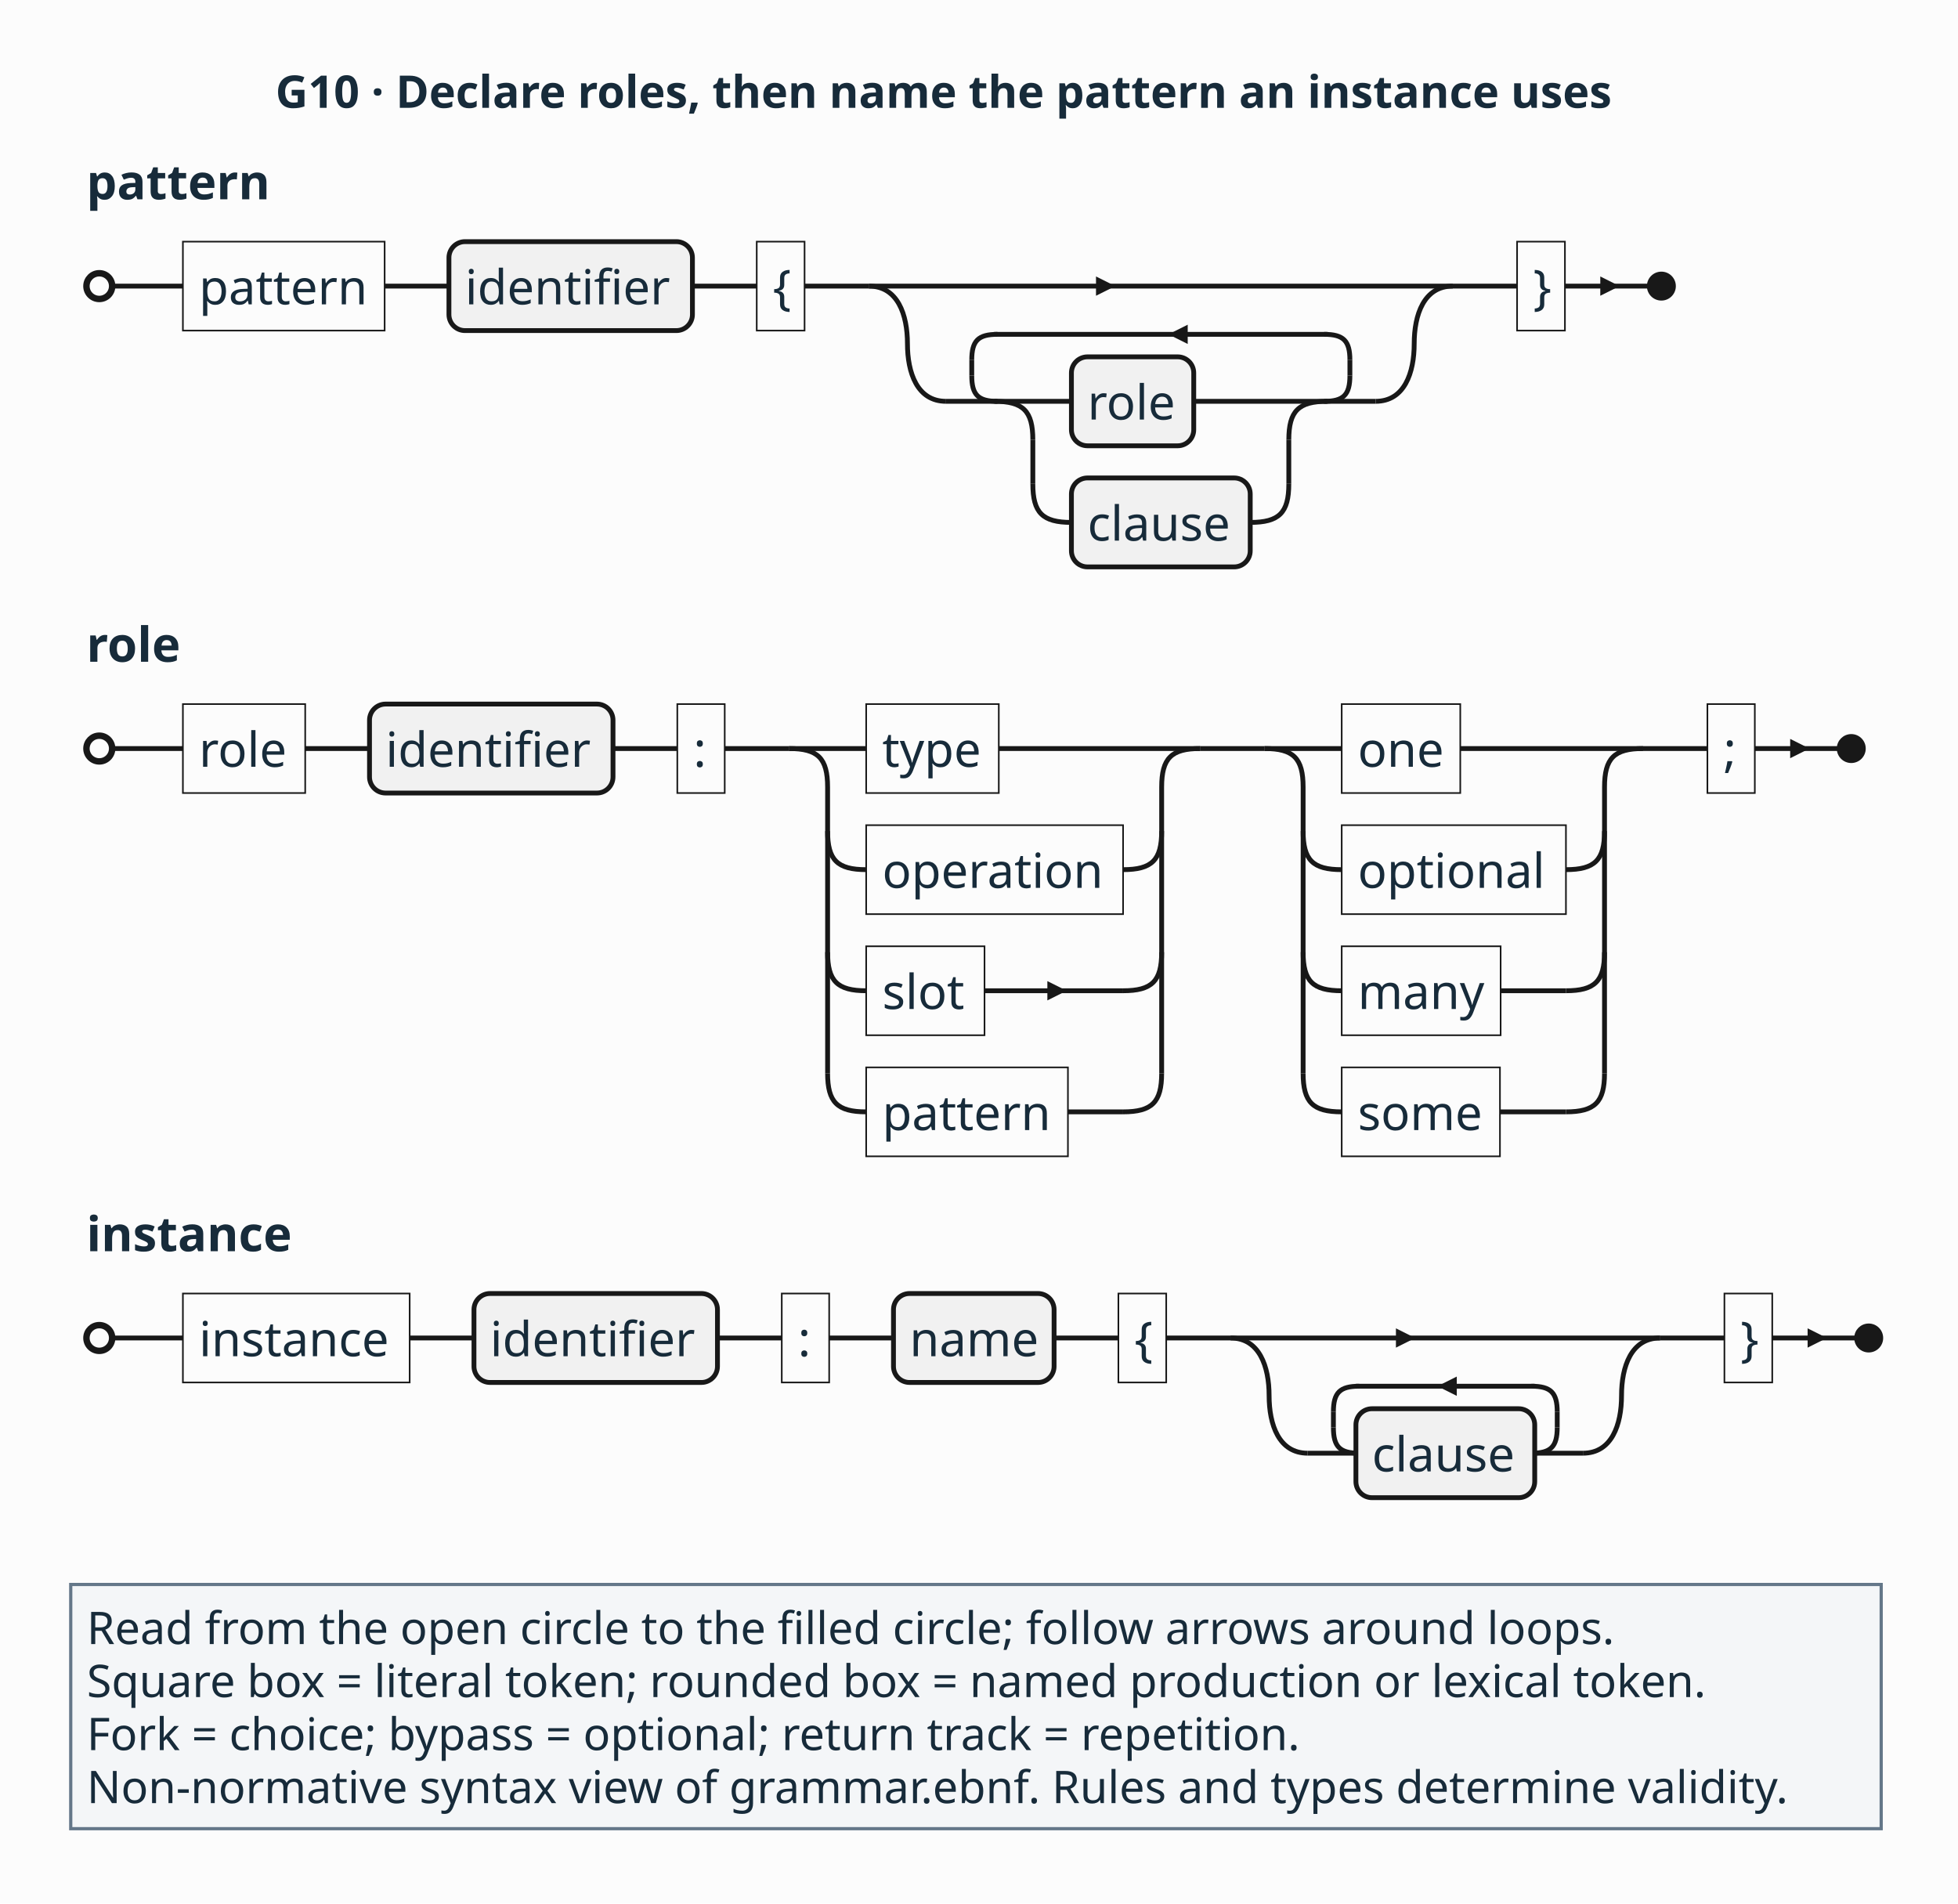
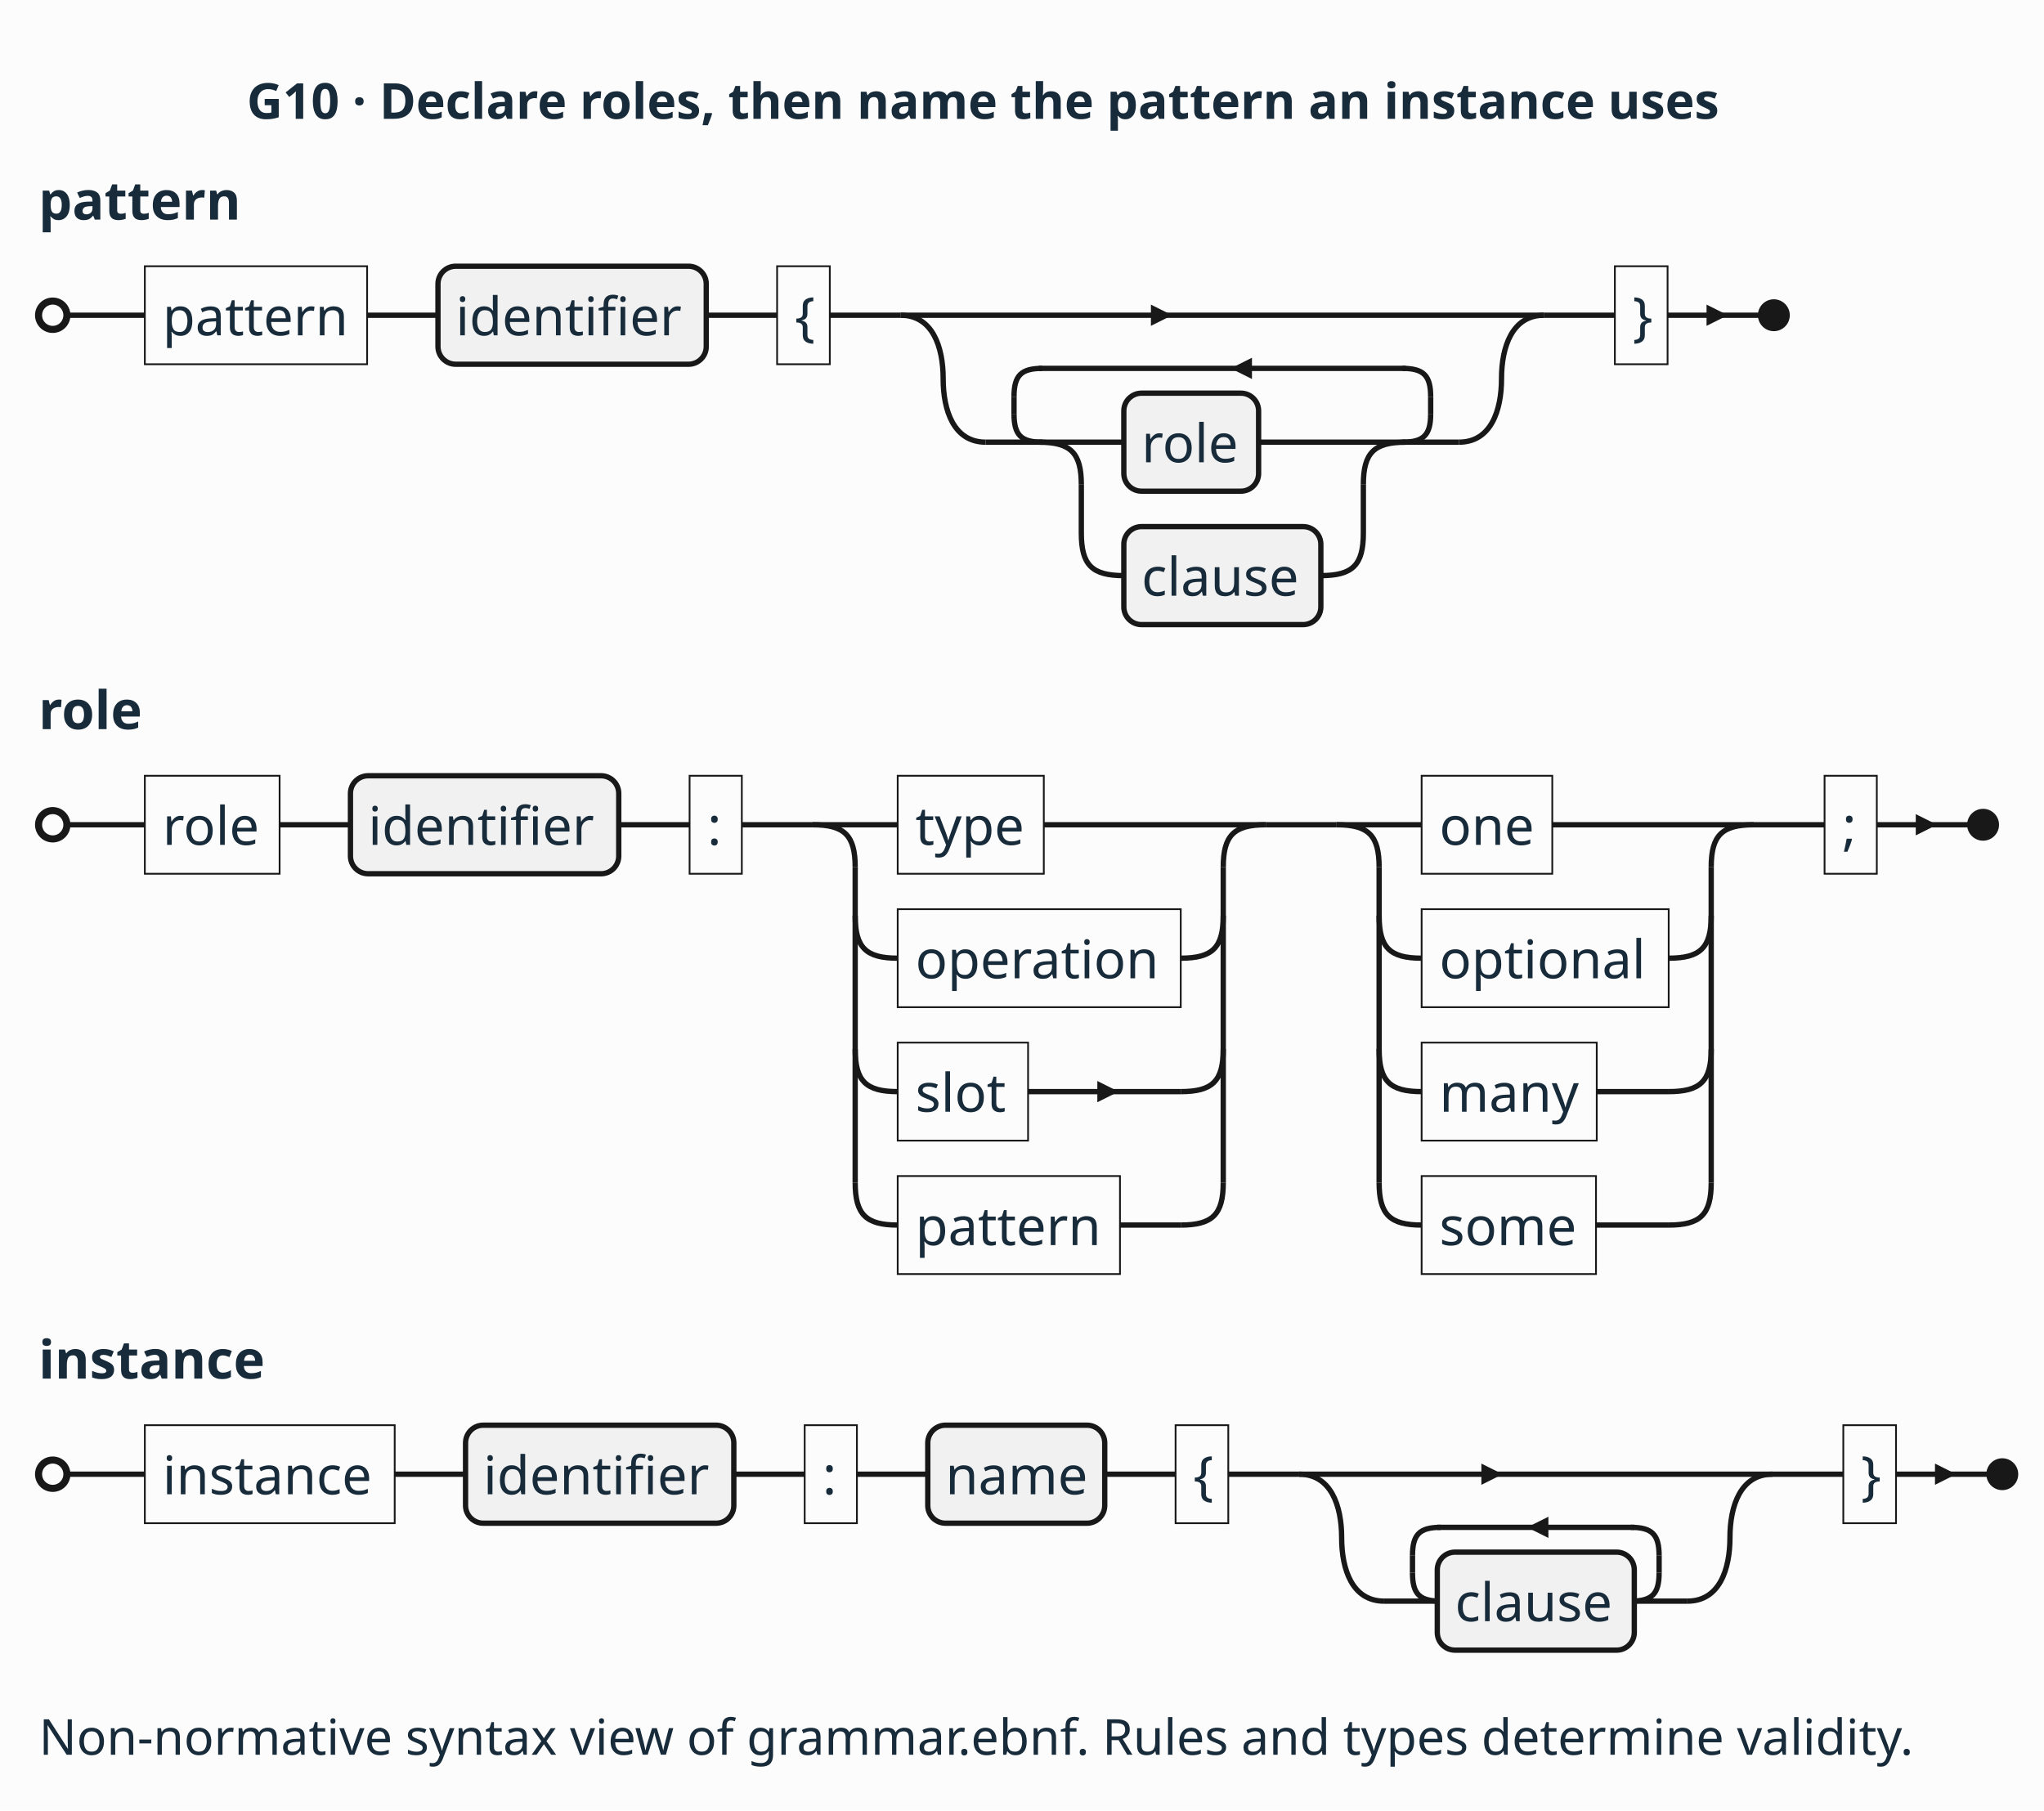
- <svg xmlns="http://www.w3.org/2000/svg" version="1.1" data-diagram-type="EBNF" style="width:609px;height:592px;background:#FCFCFC;" width="609px" height="592px" viewBox="0 0 609 592" zoomAndPan="magnify" preserveAspectRatio="none" contentStyleType="text/css">
+ <svg xmlns="http://www.w3.org/2000/svg" version="1.1" data-diagram-type="EBNF" style="width:577px;height:511px;background:#FCFCFC;" width="577px" height="511px" viewBox="0 0 577 511" zoomAndPan="magnify" preserveAspectRatio="none" contentStyleType="text/css">
  <defs />
  <g font-family="sans-serif" lengthAdjust="spacing">
-     <rect x="0" y="0" width="609" height="592" fill="#FCFCFC" style="stroke:none;" />
+     <rect x="0" y="0" width="577" height="511" fill="#FCFCFC" style="stroke:none;" />
    <g class="title" data-source-line="2">
-       <text x="85.673" y="33.535" fill="#172B3A" font-size="14" textLength="435.764" font-weight="700">G10 · Declare roles, then name the pattern an instance uses</text>
+       <text x="69.673" y="33.535" fill="#172B3A" font-size="14" textLength="435.764" font-weight="700">G10 · Declare roles, then name the pattern an instance uses</text>
    </g>
-     <text x="26.885" y="61.99" fill="#172B3A" font-size="15" textLength="56.375" font-weight="700">pattern</text>
-     <line x1="56.885" y1="88.987" x2="56.885" y2="88.987" style="stroke:#181818;stroke-width:1.5;" />
-     <rect x="56.885" y="75.154" width="62.749" height="27.666" fill="none" style="stroke:#181818;stroke-width:0.5;" />
-     <text x="61.885" y="94.656" fill="#172B3A" font-size="15" textLength="52.749">pattern</text>
-     <line x1="119.634" y1="88.987" x2="139.634" y2="88.987" style="stroke:#181818;stroke-width:1.5;" />
-     <rect x="139.634" y="75.154" width="75.735" height="27.666" fill="#F1F1F1" style="stroke:#181818;stroke-width:1.5;" rx="5" ry="5" />
-     <text x="144.634" y="94.656" fill="#172B3A" font-size="15" textLength="65.735">identifier</text>
-     <line x1="215.368" y1="88.987" x2="235.368" y2="88.987" style="stroke:#181818;stroke-width:1.5;" />
-     <rect x="235.368" y="75.154" width="14.878" height="27.666" fill="none" style="stroke:#181818;stroke-width:0.5;" />
-     <text x="240.368" y="94.656" fill="#172B3A" font-size="15">{</text>
-     <line x1="250.246" y1="88.987" x2="270.246" y2="88.987" style="stroke:#181818;stroke-width:1.5;" />
-     <line x1="270.246" y1="88.987" x2="451.862" y2="88.987" style="stroke:#181818;stroke-width:1.5;" />
-     <path d="M340.892,88.987 L340.892,85.987 L346.892,88.987 L340.892,91.987 L340.892,88.987" fill="#181818" />
-     <path d="M270.246,88.987 C279.246,88.987 282.246,97.904 282.246,106.904 C282.246,115.904 285.246,124.82 294.246,124.82" style="stroke:#181818;stroke-width:1.5;" fill="none" />
-     <path d="M427.862,124.82 C436.862,124.82 439.862,115.904 439.862,106.904 C439.862,97.904 442.862,88.987 451.862,88.987" style="stroke:#181818;stroke-width:1.5;" fill="none" />
-     <path d="M302.246,116.82 C302.246,122.82 304.246,124.82 310.246,124.82" style="stroke:#181818;stroke-width:1.5;" fill="none" />
-     <line x1="302.246" y1="111.987" x2="302.246" y2="116.82" style="stroke:#181818;stroke-width:1.5;" />
-     <path d="M302.246,111.987 C302.246,105.987 304.246,103.987 310.246,103.987" style="stroke:#181818;stroke-width:1.5;" fill="none" />
-     <line x1="309.246" y1="103.987" x2="412.862" y2="103.987" style="stroke:#181818;stroke-width:1.5;" />
-     <path d="M369.415,103.987 L369.415,100.987 L363.415,103.987 L369.415,106.987 L369.415,103.987" fill="#181818" />
-     <path d="M419.862,116.82 C419.862,122.82 417.862,124.82 411.862,124.82" style="stroke:#181818;stroke-width:1.5;" fill="none" />
-     <line x1="419.862" y1="111.987" x2="419.862" y2="116.82" style="stroke:#181818;stroke-width:1.5;" />
-     <path d="M411.862,103.987 C417.862,103.987 419.862,105.987 419.862,111.987" style="stroke:#181818;stroke-width:1.5;" fill="none" />
-     <line x1="294.246" y1="124.82" x2="309.246" y2="124.82" style="stroke:#181818;stroke-width:1.5;" />
-     <line x1="412.862" y1="124.82" x2="427.862" y2="124.82" style="stroke:#181818;stroke-width:1.5;" />
-     <rect x="333.246" y="110.987" width="38.044" height="27.666" fill="#F1F1F1" style="stroke:#181818;stroke-width:1.5;" rx="5" ry="5" />
-     <text x="338.246" y="130.489" fill="#172B3A" font-size="15" textLength="28.044">role</text>
-     <line x1="309.246" y1="124.82" x2="333.246" y2="124.82" style="stroke:#181818;stroke-width:1.5;" />
-     <line x1="371.291" y1="124.82" x2="412.862" y2="124.82" style="stroke:#181818;stroke-width:1.5;" />
-     <rect x="333.246" y="148.653" width="55.615" height="27.666" fill="#F1F1F1" style="stroke:#181818;stroke-width:1.5;" rx="5" ry="5" />
-     <text x="338.246" y="168.155" fill="#172B3A" font-size="15" textLength="45.615">clause</text>
-     <line x1="388.862" y1="162.486" x2="388.862" y2="162.486" style="stroke:#181818;stroke-width:1.5;" />
-     <path d="M321.246,150.486 C321.246,159.486 324.246,162.486 333.246,162.486" style="stroke:#181818;stroke-width:1.5;" fill="none" />
-     <line x1="321.246" y1="136.82" x2="321.246" y2="150.486" style="stroke:#181818;stroke-width:1.5;" />
-     <path d="M309.246,124.82 C318.246,124.82 321.246,127.82 321.246,136.82" style="stroke:#181818;stroke-width:1.5;" fill="none" />
-     <path d="M400.862,150.486 C400.862,159.486 397.862,162.486 388.862,162.486" style="stroke:#181818;stroke-width:1.5;" fill="none" />
-     <line x1="400.862" y1="136.82" x2="400.862" y2="150.486" style="stroke:#181818;stroke-width:1.5;" />
-     <path d="M400.862,136.82 C400.862,127.82 403.862,124.82 412.862,124.82" style="stroke:#181818;stroke-width:1.5;" fill="none" />
-     <line x1="451.862" y1="88.987" x2="471.862" y2="88.987" style="stroke:#181818;stroke-width:1.5;" />
-     <rect x="471.862" y="75.154" width="14.878" height="27.666" fill="none" style="stroke:#181818;stroke-width:0.5;" />
-     <text x="476.862" y="94.656" fill="#172B3A" font-size="15">}</text>
-     <ellipse cx="30.885" cy="88.987" rx="4" ry="4" fill="none" style="stroke:#181818;stroke-width:2;" />
-     <ellipse cx="516.74" cy="88.987" rx="4" ry="4" fill="#181818" style="stroke:#181818;stroke-width:1;" />
-     <line x1="34.885" y1="88.987" x2="56.885" y2="88.987" style="stroke:#181818;stroke-width:1.5;" />
-     <line x1="486.74" y1="88.987" x2="512.74" y2="88.987" style="stroke:#181818;stroke-width:1.5;" />
-     <path d="M497.74,88.987 L497.74,85.987 L503.74,88.987 L497.74,91.987 L497.74,88.987" fill="#181818" />
-     <text x="26.885" y="205.821" fill="#172B3A" font-size="15" textLength="30.066" font-weight="700">role</text>
-     <line x1="56.885" y1="232.818" x2="56.885" y2="232.818" style="stroke:#181818;stroke-width:1.5;" />
-     <rect x="56.885" y="218.985" width="38.044" height="27.666" fill="none" style="stroke:#181818;stroke-width:0.5;" />
-     <text x="61.885" y="238.487" fill="#172B3A" font-size="15" textLength="28.044">role</text>
-     <line x1="94.929" y1="232.818" x2="114.929" y2="232.818" style="stroke:#181818;stroke-width:1.5;" />
-     <rect x="114.929" y="218.985" width="75.735" height="27.666" fill="#F1F1F1" style="stroke:#181818;stroke-width:1.5;" rx="5" ry="5" />
-     <text x="119.929" y="238.487" fill="#172B3A" font-size="15" textLength="65.735">identifier</text>
-     <line x1="190.664" y1="232.818" x2="210.664" y2="232.818" style="stroke:#181818;stroke-width:1.5;" />
-     <rect x="210.664" y="218.985" width="14.746" height="27.666" fill="none" style="stroke:#181818;stroke-width:0.5;" />
-     <text x="215.664" y="238.487" fill="#172B3A" font-size="15">:</text>
-     <line x1="225.41" y1="232.818" x2="245.41" y2="232.818" style="stroke:#181818;stroke-width:1.5;" />
-     <rect x="269.41" y="218.985" width="41.245" height="27.666" fill="none" style="stroke:#181818;stroke-width:0.5;" />
-     <text x="274.41" y="238.487" fill="#172B3A" font-size="15" textLength="31.245">type</text>
-     <line x1="245.41" y1="232.818" x2="269.41" y2="232.818" style="stroke:#181818;stroke-width:1.5;" />
-     <line x1="310.655" y1="232.818" x2="373.312" y2="232.818" style="stroke:#181818;stroke-width:1.5;" />
-     <rect x="269.41" y="256.651" width="79.902" height="27.666" fill="none" style="stroke:#181818;stroke-width:0.5;" />
-     <text x="274.41" y="276.153" fill="#172B3A" font-size="15" textLength="69.902">operation</text>
-     <path d="M257.41,258.484 C257.41,267.484 260.41,270.484 269.41,270.484" style="stroke:#181818;stroke-width:1.5;" fill="none" />
-     <line x1="349.312" y1="270.484" x2="349.312" y2="270.484" style="stroke:#181818;stroke-width:1.5;" />
-     <path d="M361.312,258.484 C361.312,267.484 358.312,270.484 349.312,270.484" style="stroke:#181818;stroke-width:1.5;" fill="none" />
-     <rect x="269.41" y="294.317" width="36.807" height="27.666" fill="none" style="stroke:#181818;stroke-width:0.5;" />
-     <text x="274.41" y="313.819" fill="#172B3A" font-size="15" textLength="26.807">slot</text>
-     <path d="M257.41,296.15 C257.41,305.15 260.41,308.15 269.41,308.15" style="stroke:#181818;stroke-width:1.5;" fill="none" />
-     <line x1="306.217" y1="308.15" x2="349.312" y2="308.15" style="stroke:#181818;stroke-width:1.5;" />
-     <path d="M325.764,308.15 L325.764,305.15 L331.764,308.15 L325.764,311.15 L325.764,308.15" fill="#181818" />
-     <path d="M361.312,296.15 C361.312,305.15 358.312,308.15 349.312,308.15" style="stroke:#181818;stroke-width:1.5;" fill="none" />
-     <rect x="269.41" y="331.983" width="62.749" height="27.666" fill="none" style="stroke:#181818;stroke-width:0.5;" />
-     <text x="274.41" y="351.485" fill="#172B3A" font-size="15" textLength="52.749">pattern</text>
-     <line x1="332.159" y1="345.816" x2="349.312" y2="345.816" style="stroke:#181818;stroke-width:1.5;" />
-     <path d="M257.41,333.816 C257.41,342.816 260.41,345.816 269.41,345.816" style="stroke:#181818;stroke-width:1.5;" fill="none" />
-     <line x1="257.41" y1="244.818" x2="257.41" y2="333.816" style="stroke:#181818;stroke-width:1.5;" />
-     <path d="M245.41,232.818 C254.41,232.818 257.41,235.818 257.41,244.818" style="stroke:#181818;stroke-width:1.5;" fill="none" />
-     <path d="M361.312,333.816 C361.312,342.816 358.312,345.816 349.312,345.816" style="stroke:#181818;stroke-width:1.5;" fill="none" />
-     <line x1="361.312" y1="244.818" x2="361.312" y2="333.816" style="stroke:#181818;stroke-width:1.5;" />
-     <path d="M361.312,244.818 C361.312,235.818 364.312,232.818 373.312,232.818" style="stroke:#181818;stroke-width:1.5;" fill="none" />
-     <line x1="373.312" y1="232.818" x2="393.312" y2="232.818" style="stroke:#181818;stroke-width:1.5;" />
-     <rect x="417.312" y="218.985" width="36.88" height="27.666" fill="none" style="stroke:#181818;stroke-width:0.5;" />
-     <text x="422.312" y="238.487" fill="#172B3A" font-size="15" textLength="26.88">one</text>
-     <line x1="393.312" y1="232.818" x2="417.312" y2="232.818" style="stroke:#181818;stroke-width:1.5;" />
-     <line x1="454.192" y1="232.818" x2="511.056" y2="232.818" style="stroke:#181818;stroke-width:1.5;" />
-     <rect x="417.312" y="256.651" width="69.744" height="27.666" fill="none" style="stroke:#181818;stroke-width:0.5;" />
-     <text x="422.312" y="276.153" fill="#172B3A" font-size="15" textLength="59.744">optional</text>
-     <path d="M405.312,258.484 C405.312,267.484 408.312,270.484 417.312,270.484" style="stroke:#181818;stroke-width:1.5;" fill="none" />
-     <line x1="487.056" y1="270.484" x2="487.056" y2="270.484" style="stroke:#181818;stroke-width:1.5;" />
-     <path d="M499.056,258.484 C499.056,267.484 496.056,270.484 487.056,270.484" style="stroke:#181818;stroke-width:1.5;" fill="none" />
-     <rect x="417.312" y="294.317" width="49.434" height="27.666" fill="none" style="stroke:#181818;stroke-width:0.5;" />
-     <text x="422.312" y="313.819" fill="#172B3A" font-size="15" textLength="39.434">many</text>
-     <path d="M405.312,296.15 C405.312,305.15 408.312,308.15 417.312,308.15" style="stroke:#181818;stroke-width:1.5;" fill="none" />
-     <line x1="466.746" y1="308.15" x2="487.056" y2="308.15" style="stroke:#181818;stroke-width:1.5;" />
-     <path d="M499.056,296.15 C499.056,305.15 496.056,308.15 487.056,308.15" style="stroke:#181818;stroke-width:1.5;" fill="none" />
-     <rect x="417.312" y="331.983" width="49.221" height="27.666" fill="none" style="stroke:#181818;stroke-width:0.5;" />
-     <text x="422.312" y="351.485" fill="#172B3A" font-size="15" textLength="39.221">some</text>
-     <line x1="466.533" y1="345.816" x2="487.056" y2="345.816" style="stroke:#181818;stroke-width:1.5;" />
-     <path d="M405.312,333.816 C405.312,342.816 408.312,345.816 417.312,345.816" style="stroke:#181818;stroke-width:1.5;" fill="none" />
-     <line x1="405.312" y1="244.818" x2="405.312" y2="333.816" style="stroke:#181818;stroke-width:1.5;" />
-     <path d="M393.312,232.818 C402.312,232.818 405.312,235.818 405.312,244.818" style="stroke:#181818;stroke-width:1.5;" fill="none" />
-     <path d="M499.056,333.816 C499.056,342.816 496.056,345.816 487.056,345.816" style="stroke:#181818;stroke-width:1.5;" fill="none" />
-     <line x1="499.056" y1="244.818" x2="499.056" y2="333.816" style="stroke:#181818;stroke-width:1.5;" />
-     <path d="M499.056,244.818 C499.056,235.818 502.056,232.818 511.056,232.818" style="stroke:#181818;stroke-width:1.5;" fill="none" />
-     <line x1="511.056" y1="232.818" x2="531.056" y2="232.818" style="stroke:#181818;stroke-width:1.5;" />
-     <rect x="531.056" y="218.985" width="14.746" height="27.666" fill="none" style="stroke:#181818;stroke-width:0.5;" />
-     <text x="536.056" y="238.487" fill="#172B3A" font-size="15">;</text>
-     <ellipse cx="30.885" cy="232.818" rx="4" ry="4" fill="none" style="stroke:#181818;stroke-width:2;" />
-     <ellipse cx="575.802" cy="232.818" rx="4" ry="4" fill="#181818" style="stroke:#181818;stroke-width:1;" />
-     <line x1="34.885" y1="232.818" x2="56.885" y2="232.818" style="stroke:#181818;stroke-width:1.5;" />
-     <line x1="545.802" y1="232.818" x2="571.802" y2="232.818" style="stroke:#181818;stroke-width:1.5;" />
-     <path d="M556.802,232.818 L556.802,229.818 L562.802,232.818 L556.802,235.818 L556.802,232.818" fill="#181818" />
-     <text x="26.885" y="389.151" fill="#172B3A" font-size="15" textLength="64.731" font-weight="700">instance</text>
-     <line x1="56.885" y1="416.148" x2="56.885" y2="416.148" style="stroke:#181818;stroke-width:1.5;" />
-     <rect x="56.885" y="402.315" width="70.535" height="27.666" fill="none" style="stroke:#181818;stroke-width:0.5;" />
-     <text x="61.885" y="421.817" fill="#172B3A" font-size="15" textLength="60.535">instance</text>
-     <line x1="127.419" y1="416.148" x2="147.419" y2="416.148" style="stroke:#181818;stroke-width:1.5;" />
-     <rect x="147.419" y="402.315" width="75.735" height="27.666" fill="#F1F1F1" style="stroke:#181818;stroke-width:1.5;" rx="5" ry="5" />
-     <text x="152.419" y="421.817" fill="#172B3A" font-size="15" textLength="65.735">identifier</text>
-     <line x1="223.154" y1="416.148" x2="243.154" y2="416.148" style="stroke:#181818;stroke-width:1.5;" />
-     <rect x="243.154" y="402.315" width="14.746" height="27.666" fill="none" style="stroke:#181818;stroke-width:0.5;" />
-     <text x="248.154" y="421.817" fill="#172B3A" font-size="15">:</text>
-     <line x1="257.9" y1="416.148" x2="277.9" y2="416.148" style="stroke:#181818;stroke-width:1.5;" />
-     <rect x="277.9" y="402.315" width="49.954" height="27.666" fill="#F1F1F1" style="stroke:#181818;stroke-width:1.5;" rx="5" ry="5" />
-     <text x="282.9" y="421.817" fill="#172B3A" font-size="15" textLength="39.954">name</text>
-     <line x1="327.854" y1="416.148" x2="347.854" y2="416.148" style="stroke:#181818;stroke-width:1.5;" />
-     <rect x="347.854" y="402.315" width="14.878" height="27.666" fill="none" style="stroke:#181818;stroke-width:0.5;" />
-     <text x="352.854" y="421.817" fill="#172B3A" font-size="15">{</text>
-     <line x1="362.732" y1="416.148" x2="382.732" y2="416.148" style="stroke:#181818;stroke-width:1.5;" />
-     <line x1="382.732" y1="416.148" x2="516.347" y2="416.148" style="stroke:#181818;stroke-width:1.5;" />
-     <path d="M434.178,416.148 L434.178,413.148 L440.178,416.148 L434.178,419.148 L434.178,416.148" fill="#181818" />
-     <path d="M382.732,416.148 C391.732,416.148 394.732,425.065 394.732,434.065 C394.732,443.065 397.732,451.981 406.732,451.981" style="stroke:#181818;stroke-width:1.5;" fill="none" />
-     <path d="M492.347,451.981 C501.347,451.981 504.347,443.065 504.347,434.065 C504.347,425.065 507.347,416.148 516.347,416.148" style="stroke:#181818;stroke-width:1.5;" fill="none" />
-     <path d="M414.732,443.981 C414.732,449.981 416.732,451.981 422.732,451.981" style="stroke:#181818;stroke-width:1.5;" fill="none" />
-     <line x1="414.732" y1="439.148" x2="414.732" y2="443.981" style="stroke:#181818;stroke-width:1.5;" />
-     <path d="M414.732,439.148 C414.732,433.148 416.732,431.148 422.732,431.148" style="stroke:#181818;stroke-width:1.5;" fill="none" />
-     <line x1="421.732" y1="431.148" x2="477.347" y2="431.148" style="stroke:#181818;stroke-width:1.5;" />
-     <path d="M453.101,431.148 L453.101,428.148 L447.101,431.148 L453.101,434.148 L453.101,431.148" fill="#181818" />
-     <path d="M484.347,443.981 C484.347,449.981 482.347,451.981 476.347,451.981" style="stroke:#181818;stroke-width:1.5;" fill="none" />
-     <line x1="484.347" y1="439.148" x2="484.347" y2="443.981" style="stroke:#181818;stroke-width:1.5;" />
-     <path d="M476.347,431.148 C482.347,431.148 484.347,433.148 484.347,439.148" style="stroke:#181818;stroke-width:1.5;" fill="none" />
-     <line x1="406.732" y1="451.981" x2="421.732" y2="451.981" style="stroke:#181818;stroke-width:1.5;" />
-     <line x1="477.347" y1="451.981" x2="492.347" y2="451.981" style="stroke:#181818;stroke-width:1.5;" />
-     <rect x="421.732" y="438.148" width="55.615" height="27.666" fill="#F1F1F1" style="stroke:#181818;stroke-width:1.5;" rx="5" ry="5" />
-     <text x="426.732" y="457.65" fill="#172B3A" font-size="15" textLength="45.615">clause</text>
-     <line x1="516.347" y1="416.148" x2="536.347" y2="416.148" style="stroke:#181818;stroke-width:1.5;" />
-     <rect x="536.347" y="402.315" width="14.878" height="27.666" fill="none" style="stroke:#181818;stroke-width:0.5;" />
-     <text x="541.347" y="421.817" fill="#172B3A" font-size="15">}</text>
-     <ellipse cx="30.885" cy="416.148" rx="4" ry="4" fill="none" style="stroke:#181818;stroke-width:2;" />
-     <ellipse cx="581.225" cy="416.148" rx="4" ry="4" fill="#181818" style="stroke:#181818;stroke-width:1;" />
-     <line x1="34.885" y1="416.148" x2="56.885" y2="416.148" style="stroke:#181818;stroke-width:1.5;" />
-     <line x1="551.225" y1="416.148" x2="577.225" y2="416.148" style="stroke:#181818;stroke-width:1.5;" />
-     <path d="M562.225,416.148 L562.225,413.148 L568.225,416.148 L562.225,419.148 L562.225,416.148" fill="#181818" />
-     <g class="legend" data-source-line="0">
-       <rect x="22" y="492.814" width="563.109" height="75.953" fill="#F4F6F8" style="stroke:#647789;stroke-width:1;" />
-       <text x="27" y="511.35" fill="#172B3A" font-size="14" textLength="497.15">Read from the open circle to the filled circle; follow arrows around loops.</text>
-       <text x="27" y="527.838" fill="#172B3A" font-size="14" textLength="533.586">Square box = literal token; rounded box = named production or lexical token.</text>
-       <text x="27" y="544.326" fill="#172B3A" font-size="14" textLength="404.653">Fork = choice; bypass = optional; return track = repetition.</text>
-       <text x="27" y="560.814" fill="#172B3A" font-size="14" textLength="553.109">Non-normative syntax view of grammar.ebnf. Rules and types determine validity.</text>
+     <text x="10.885" y="61.99" fill="#172B3A" font-size="15" textLength="56.375" font-weight="700">pattern</text>
+     <line x1="40.885" y1="88.987" x2="40.885" y2="88.987" style="stroke:#181818;stroke-width:1.5;" />
+     <rect x="40.885" y="75.154" width="62.749" height="27.666" fill="none" style="stroke:#181818;stroke-width:0.5;" />
+     <text x="45.885" y="94.656" fill="#172B3A" font-size="15" textLength="52.749">pattern</text>
+     <line x1="103.634" y1="88.987" x2="123.634" y2="88.987" style="stroke:#181818;stroke-width:1.5;" />
+     <rect x="123.634" y="75.154" width="75.735" height="27.666" fill="#F1F1F1" style="stroke:#181818;stroke-width:1.5;" rx="5" ry="5" />
+     <text x="128.634" y="94.656" fill="#172B3A" font-size="15" textLength="65.735">identifier</text>
+     <line x1="199.368" y1="88.987" x2="219.368" y2="88.987" style="stroke:#181818;stroke-width:1.5;" />
+     <rect x="219.368" y="75.154" width="14.878" height="27.666" fill="none" style="stroke:#181818;stroke-width:0.5;" />
+     <text x="224.368" y="94.656" fill="#172B3A" font-size="15">{</text>
+     <line x1="234.246" y1="88.987" x2="254.246" y2="88.987" style="stroke:#181818;stroke-width:1.5;" />
+     <line x1="254.246" y1="88.987" x2="435.862" y2="88.987" style="stroke:#181818;stroke-width:1.5;" />
+     <path d="M324.892,88.987 L324.892,85.987 L330.892,88.987 L324.892,91.987 L324.892,88.987" fill="#181818" />
+     <path d="M254.246,88.987 C263.246,88.987 266.246,97.904 266.246,106.904 C266.246,115.904 269.246,124.82 278.246,124.82" style="stroke:#181818;stroke-width:1.5;" fill="none" />
+     <path d="M411.862,124.82 C420.862,124.82 423.862,115.904 423.862,106.904 C423.862,97.904 426.862,88.987 435.862,88.987" style="stroke:#181818;stroke-width:1.5;" fill="none" />
+     <path d="M286.246,116.82 C286.246,122.82 288.246,124.82 294.246,124.82" style="stroke:#181818;stroke-width:1.5;" fill="none" />
+     <line x1="286.246" y1="111.987" x2="286.246" y2="116.82" style="stroke:#181818;stroke-width:1.5;" />
+     <path d="M286.246,111.987 C286.246,105.987 288.246,103.987 294.246,103.987" style="stroke:#181818;stroke-width:1.5;" fill="none" />
+     <line x1="293.246" y1="103.987" x2="396.862" y2="103.987" style="stroke:#181818;stroke-width:1.5;" />
+     <path d="M353.415,103.987 L353.415,100.987 L347.415,103.987 L353.415,106.987 L353.415,103.987" fill="#181818" />
+     <path d="M403.862,116.82 C403.862,122.82 401.862,124.82 395.862,124.82" style="stroke:#181818;stroke-width:1.5;" fill="none" />
+     <line x1="403.862" y1="111.987" x2="403.862" y2="116.82" style="stroke:#181818;stroke-width:1.5;" />
+     <path d="M395.862,103.987 C401.862,103.987 403.862,105.987 403.862,111.987" style="stroke:#181818;stroke-width:1.5;" fill="none" />
+     <line x1="278.246" y1="124.82" x2="293.246" y2="124.82" style="stroke:#181818;stroke-width:1.5;" />
+     <line x1="396.862" y1="124.82" x2="411.862" y2="124.82" style="stroke:#181818;stroke-width:1.5;" />
+     <rect x="317.246" y="110.987" width="38.044" height="27.666" fill="#F1F1F1" style="stroke:#181818;stroke-width:1.5;" rx="5" ry="5" />
+     <text x="322.246" y="130.489" fill="#172B3A" font-size="15" textLength="28.044">role</text>
+     <line x1="293.246" y1="124.82" x2="317.246" y2="124.82" style="stroke:#181818;stroke-width:1.5;" />
+     <line x1="355.291" y1="124.82" x2="396.862" y2="124.82" style="stroke:#181818;stroke-width:1.5;" />
+     <rect x="317.246" y="148.653" width="55.615" height="27.666" fill="#F1F1F1" style="stroke:#181818;stroke-width:1.5;" rx="5" ry="5" />
+     <text x="322.246" y="168.155" fill="#172B3A" font-size="15" textLength="45.615">clause</text>
+     <line x1="372.862" y1="162.486" x2="372.862" y2="162.486" style="stroke:#181818;stroke-width:1.5;" />
+     <path d="M305.246,150.486 C305.246,159.486 308.246,162.486 317.246,162.486" style="stroke:#181818;stroke-width:1.5;" fill="none" />
+     <line x1="305.246" y1="136.82" x2="305.246" y2="150.486" style="stroke:#181818;stroke-width:1.5;" />
+     <path d="M293.246,124.82 C302.246,124.82 305.246,127.82 305.246,136.82" style="stroke:#181818;stroke-width:1.5;" fill="none" />
+     <path d="M384.862,150.486 C384.862,159.486 381.862,162.486 372.862,162.486" style="stroke:#181818;stroke-width:1.5;" fill="none" />
+     <line x1="384.862" y1="136.82" x2="384.862" y2="150.486" style="stroke:#181818;stroke-width:1.5;" />
+     <path d="M384.862,136.82 C384.862,127.82 387.862,124.82 396.862,124.82" style="stroke:#181818;stroke-width:1.5;" fill="none" />
+     <line x1="435.862" y1="88.987" x2="455.862" y2="88.987" style="stroke:#181818;stroke-width:1.5;" />
+     <rect x="455.862" y="75.154" width="14.878" height="27.666" fill="none" style="stroke:#181818;stroke-width:0.5;" />
+     <text x="460.862" y="94.656" fill="#172B3A" font-size="15">}</text>
+     <ellipse cx="14.885" cy="88.987" rx="4" ry="4" fill="none" style="stroke:#181818;stroke-width:2;" />
+     <ellipse cx="500.74" cy="88.987" rx="4" ry="4" fill="#181818" style="stroke:#181818;stroke-width:1;" />
+     <line x1="18.885" y1="88.987" x2="40.885" y2="88.987" style="stroke:#181818;stroke-width:1.5;" />
+     <line x1="470.74" y1="88.987" x2="496.74" y2="88.987" style="stroke:#181818;stroke-width:1.5;" />
+     <path d="M481.74,88.987 L481.74,85.987 L487.74,88.987 L481.74,91.987 L481.74,88.987" fill="#181818" />
+     <text x="10.885" y="205.821" fill="#172B3A" font-size="15" textLength="30.066" font-weight="700">role</text>
+     <line x1="40.885" y1="232.818" x2="40.885" y2="232.818" style="stroke:#181818;stroke-width:1.5;" />
+     <rect x="40.885" y="218.985" width="38.044" height="27.666" fill="none" style="stroke:#181818;stroke-width:0.5;" />
+     <text x="45.885" y="238.487" fill="#172B3A" font-size="15" textLength="28.044">role</text>
+     <line x1="78.929" y1="232.818" x2="98.929" y2="232.818" style="stroke:#181818;stroke-width:1.5;" />
+     <rect x="98.929" y="218.985" width="75.735" height="27.666" fill="#F1F1F1" style="stroke:#181818;stroke-width:1.5;" rx="5" ry="5" />
+     <text x="103.929" y="238.487" fill="#172B3A" font-size="15" textLength="65.735">identifier</text>
+     <line x1="174.664" y1="232.818" x2="194.664" y2="232.818" style="stroke:#181818;stroke-width:1.5;" />
+     <rect x="194.664" y="218.985" width="14.746" height="27.666" fill="none" style="stroke:#181818;stroke-width:0.5;" />
+     <text x="199.664" y="238.487" fill="#172B3A" font-size="15">:</text>
+     <line x1="209.41" y1="232.818" x2="229.41" y2="232.818" style="stroke:#181818;stroke-width:1.5;" />
+     <rect x="253.41" y="218.985" width="41.245" height="27.666" fill="none" style="stroke:#181818;stroke-width:0.5;" />
+     <text x="258.41" y="238.487" fill="#172B3A" font-size="15" textLength="31.245">type</text>
+     <line x1="229.41" y1="232.818" x2="253.41" y2="232.818" style="stroke:#181818;stroke-width:1.5;" />
+     <line x1="294.655" y1="232.818" x2="357.312" y2="232.818" style="stroke:#181818;stroke-width:1.5;" />
+     <rect x="253.41" y="256.651" width="79.902" height="27.666" fill="none" style="stroke:#181818;stroke-width:0.5;" />
+     <text x="258.41" y="276.153" fill="#172B3A" font-size="15" textLength="69.902">operation</text>
+     <path d="M241.41,258.484 C241.41,267.484 244.41,270.484 253.41,270.484" style="stroke:#181818;stroke-width:1.5;" fill="none" />
+     <line x1="333.312" y1="270.484" x2="333.312" y2="270.484" style="stroke:#181818;stroke-width:1.5;" />
+     <path d="M345.312,258.484 C345.312,267.484 342.312,270.484 333.312,270.484" style="stroke:#181818;stroke-width:1.5;" fill="none" />
+     <rect x="253.41" y="294.317" width="36.807" height="27.666" fill="none" style="stroke:#181818;stroke-width:0.5;" />
+     <text x="258.41" y="313.819" fill="#172B3A" font-size="15" textLength="26.807">slot</text>
+     <path d="M241.41,296.15 C241.41,305.15 244.41,308.15 253.41,308.15" style="stroke:#181818;stroke-width:1.5;" fill="none" />
+     <line x1="290.217" y1="308.15" x2="333.312" y2="308.15" style="stroke:#181818;stroke-width:1.5;" />
+     <path d="M309.764,308.15 L309.764,305.15 L315.764,308.15 L309.764,311.15 L309.764,308.15" fill="#181818" />
+     <path d="M345.312,296.15 C345.312,305.15 342.312,308.15 333.312,308.15" style="stroke:#181818;stroke-width:1.5;" fill="none" />
+     <rect x="253.41" y="331.983" width="62.749" height="27.666" fill="none" style="stroke:#181818;stroke-width:0.5;" />
+     <text x="258.41" y="351.485" fill="#172B3A" font-size="15" textLength="52.749">pattern</text>
+     <line x1="316.159" y1="345.816" x2="333.312" y2="345.816" style="stroke:#181818;stroke-width:1.5;" />
+     <path d="M241.41,333.816 C241.41,342.816 244.41,345.816 253.41,345.816" style="stroke:#181818;stroke-width:1.5;" fill="none" />
+     <line x1="241.41" y1="244.818" x2="241.41" y2="333.816" style="stroke:#181818;stroke-width:1.5;" />
+     <path d="M229.41,232.818 C238.41,232.818 241.41,235.818 241.41,244.818" style="stroke:#181818;stroke-width:1.5;" fill="none" />
+     <path d="M345.312,333.816 C345.312,342.816 342.312,345.816 333.312,345.816" style="stroke:#181818;stroke-width:1.5;" fill="none" />
+     <line x1="345.312" y1="244.818" x2="345.312" y2="333.816" style="stroke:#181818;stroke-width:1.5;" />
+     <path d="M345.312,244.818 C345.312,235.818 348.312,232.818 357.312,232.818" style="stroke:#181818;stroke-width:1.5;" fill="none" />
+     <line x1="357.312" y1="232.818" x2="377.312" y2="232.818" style="stroke:#181818;stroke-width:1.5;" />
+     <rect x="401.312" y="218.985" width="36.88" height="27.666" fill="none" style="stroke:#181818;stroke-width:0.5;" />
+     <text x="406.312" y="238.487" fill="#172B3A" font-size="15" textLength="26.88">one</text>
+     <line x1="377.312" y1="232.818" x2="401.312" y2="232.818" style="stroke:#181818;stroke-width:1.5;" />
+     <line x1="438.192" y1="232.818" x2="495.056" y2="232.818" style="stroke:#181818;stroke-width:1.5;" />
+     <rect x="401.312" y="256.651" width="69.744" height="27.666" fill="none" style="stroke:#181818;stroke-width:0.5;" />
+     <text x="406.312" y="276.153" fill="#172B3A" font-size="15" textLength="59.744">optional</text>
+     <path d="M389.312,258.484 C389.312,267.484 392.312,270.484 401.312,270.484" style="stroke:#181818;stroke-width:1.5;" fill="none" />
+     <line x1="471.056" y1="270.484" x2="471.056" y2="270.484" style="stroke:#181818;stroke-width:1.5;" />
+     <path d="M483.056,258.484 C483.056,267.484 480.056,270.484 471.056,270.484" style="stroke:#181818;stroke-width:1.5;" fill="none" />
+     <rect x="401.312" y="294.317" width="49.434" height="27.666" fill="none" style="stroke:#181818;stroke-width:0.5;" />
+     <text x="406.312" y="313.819" fill="#172B3A" font-size="15" textLength="39.434">many</text>
+     <path d="M389.312,296.15 C389.312,305.15 392.312,308.15 401.312,308.15" style="stroke:#181818;stroke-width:1.5;" fill="none" />
+     <line x1="450.746" y1="308.15" x2="471.056" y2="308.15" style="stroke:#181818;stroke-width:1.5;" />
+     <path d="M483.056,296.15 C483.056,305.15 480.056,308.15 471.056,308.15" style="stroke:#181818;stroke-width:1.5;" fill="none" />
+     <rect x="401.312" y="331.983" width="49.221" height="27.666" fill="none" style="stroke:#181818;stroke-width:0.5;" />
+     <text x="406.312" y="351.485" fill="#172B3A" font-size="15" textLength="39.221">some</text>
+     <line x1="450.533" y1="345.816" x2="471.056" y2="345.816" style="stroke:#181818;stroke-width:1.5;" />
+     <path d="M389.312,333.816 C389.312,342.816 392.312,345.816 401.312,345.816" style="stroke:#181818;stroke-width:1.5;" fill="none" />
+     <line x1="389.312" y1="244.818" x2="389.312" y2="333.816" style="stroke:#181818;stroke-width:1.5;" />
+     <path d="M377.312,232.818 C386.312,232.818 389.312,235.818 389.312,244.818" style="stroke:#181818;stroke-width:1.5;" fill="none" />
+     <path d="M483.056,333.816 C483.056,342.816 480.056,345.816 471.056,345.816" style="stroke:#181818;stroke-width:1.5;" fill="none" />
+     <line x1="483.056" y1="244.818" x2="483.056" y2="333.816" style="stroke:#181818;stroke-width:1.5;" />
+     <path d="M483.056,244.818 C483.056,235.818 486.056,232.818 495.056,232.818" style="stroke:#181818;stroke-width:1.5;" fill="none" />
+     <line x1="495.056" y1="232.818" x2="515.056" y2="232.818" style="stroke:#181818;stroke-width:1.5;" />
+     <rect x="515.056" y="218.985" width="14.746" height="27.666" fill="none" style="stroke:#181818;stroke-width:0.5;" />
+     <text x="520.056" y="238.487" fill="#172B3A" font-size="15">;</text>
+     <ellipse cx="14.885" cy="232.818" rx="4" ry="4" fill="none" style="stroke:#181818;stroke-width:2;" />
+     <ellipse cx="559.802" cy="232.818" rx="4" ry="4" fill="#181818" style="stroke:#181818;stroke-width:1;" />
+     <line x1="18.885" y1="232.818" x2="40.885" y2="232.818" style="stroke:#181818;stroke-width:1.5;" />
+     <line x1="529.802" y1="232.818" x2="555.802" y2="232.818" style="stroke:#181818;stroke-width:1.5;" />
+     <path d="M540.802,232.818 L540.802,229.818 L546.802,232.818 L540.802,235.818 L540.802,232.818" fill="#181818" />
+     <text x="10.885" y="389.151" fill="#172B3A" font-size="15" textLength="64.731" font-weight="700">instance</text>
+     <line x1="40.885" y1="416.148" x2="40.885" y2="416.148" style="stroke:#181818;stroke-width:1.5;" />
+     <rect x="40.885" y="402.315" width="70.535" height="27.666" fill="none" style="stroke:#181818;stroke-width:0.5;" />
+     <text x="45.885" y="421.817" fill="#172B3A" font-size="15" textLength="60.535">instance</text>
+     <line x1="111.419" y1="416.148" x2="131.419" y2="416.148" style="stroke:#181818;stroke-width:1.5;" />
+     <rect x="131.419" y="402.315" width="75.735" height="27.666" fill="#F1F1F1" style="stroke:#181818;stroke-width:1.5;" rx="5" ry="5" />
+     <text x="136.419" y="421.817" fill="#172B3A" font-size="15" textLength="65.735">identifier</text>
+     <line x1="207.154" y1="416.148" x2="227.154" y2="416.148" style="stroke:#181818;stroke-width:1.5;" />
+     <rect x="227.154" y="402.315" width="14.746" height="27.666" fill="none" style="stroke:#181818;stroke-width:0.5;" />
+     <text x="232.154" y="421.817" fill="#172B3A" font-size="15">:</text>
+     <line x1="241.9" y1="416.148" x2="261.9" y2="416.148" style="stroke:#181818;stroke-width:1.5;" />
+     <rect x="261.9" y="402.315" width="49.954" height="27.666" fill="#F1F1F1" style="stroke:#181818;stroke-width:1.5;" rx="5" ry="5" />
+     <text x="266.9" y="421.817" fill="#172B3A" font-size="15" textLength="39.954">name</text>
+     <line x1="311.854" y1="416.148" x2="331.854" y2="416.148" style="stroke:#181818;stroke-width:1.5;" />
+     <rect x="331.854" y="402.315" width="14.878" height="27.666" fill="none" style="stroke:#181818;stroke-width:0.5;" />
+     <text x="336.854" y="421.817" fill="#172B3A" font-size="15">{</text>
+     <line x1="346.732" y1="416.148" x2="366.732" y2="416.148" style="stroke:#181818;stroke-width:1.5;" />
+     <line x1="366.732" y1="416.148" x2="500.347" y2="416.148" style="stroke:#181818;stroke-width:1.5;" />
+     <path d="M418.178,416.148 L418.178,413.148 L424.178,416.148 L418.178,419.148 L418.178,416.148" fill="#181818" />
+     <path d="M366.732,416.148 C375.732,416.148 378.732,425.065 378.732,434.065 C378.732,443.065 381.732,451.981 390.732,451.981" style="stroke:#181818;stroke-width:1.5;" fill="none" />
+     <path d="M476.347,451.981 C485.347,451.981 488.347,443.065 488.347,434.065 C488.347,425.065 491.347,416.148 500.347,416.148" style="stroke:#181818;stroke-width:1.5;" fill="none" />
+     <path d="M398.732,443.981 C398.732,449.981 400.732,451.981 406.732,451.981" style="stroke:#181818;stroke-width:1.5;" fill="none" />
+     <line x1="398.732" y1="439.148" x2="398.732" y2="443.981" style="stroke:#181818;stroke-width:1.5;" />
+     <path d="M398.732,439.148 C398.732,433.148 400.732,431.148 406.732,431.148" style="stroke:#181818;stroke-width:1.5;" fill="none" />
+     <line x1="405.732" y1="431.148" x2="461.347" y2="431.148" style="stroke:#181818;stroke-width:1.5;" />
+     <path d="M437.101,431.148 L437.101,428.148 L431.101,431.148 L437.101,434.148 L437.101,431.148" fill="#181818" />
+     <path d="M468.347,443.981 C468.347,449.981 466.347,451.981 460.347,451.981" style="stroke:#181818;stroke-width:1.5;" fill="none" />
+     <line x1="468.347" y1="439.148" x2="468.347" y2="443.981" style="stroke:#181818;stroke-width:1.5;" />
+     <path d="M460.347,431.148 C466.347,431.148 468.347,433.148 468.347,439.148" style="stroke:#181818;stroke-width:1.5;" fill="none" />
+     <line x1="390.732" y1="451.981" x2="405.732" y2="451.981" style="stroke:#181818;stroke-width:1.5;" />
+     <line x1="461.347" y1="451.981" x2="476.347" y2="451.981" style="stroke:#181818;stroke-width:1.5;" />
+     <rect x="405.732" y="438.148" width="55.615" height="27.666" fill="#F1F1F1" style="stroke:#181818;stroke-width:1.5;" rx="5" ry="5" />
+     <text x="410.732" y="457.65" fill="#172B3A" font-size="15" textLength="45.615">clause</text>
+     <line x1="500.347" y1="416.148" x2="520.347" y2="416.148" style="stroke:#181818;stroke-width:1.5;" />
+     <rect x="520.347" y="402.315" width="14.878" height="27.666" fill="none" style="stroke:#181818;stroke-width:0.5;" />
+     <text x="525.347" y="421.817" fill="#172B3A" font-size="15">}</text>
+     <ellipse cx="14.885" cy="416.148" rx="4" ry="4" fill="none" style="stroke:#181818;stroke-width:2;" />
+     <ellipse cx="565.225" cy="416.148" rx="4" ry="4" fill="#181818" style="stroke:#181818;stroke-width:1;" />
+     <line x1="18.885" y1="416.148" x2="40.885" y2="416.148" style="stroke:#181818;stroke-width:1.5;" />
+     <line x1="535.225" y1="416.148" x2="561.225" y2="416.148" style="stroke:#181818;stroke-width:1.5;" />
+     <path d="M546.225,416.148 L546.225,413.148 L552.225,416.148 L546.225,419.148 L546.225,416.148" fill="#181818" />
+     <g class="caption" data-source-line="0">
+       <text x="11" y="495.35" fill="#172B3A" font-size="14" textLength="553.109">Non-normative syntax view of grammar.ebnf. Rules and types determine validity.</text>
    </g>
  </g>
</svg>
